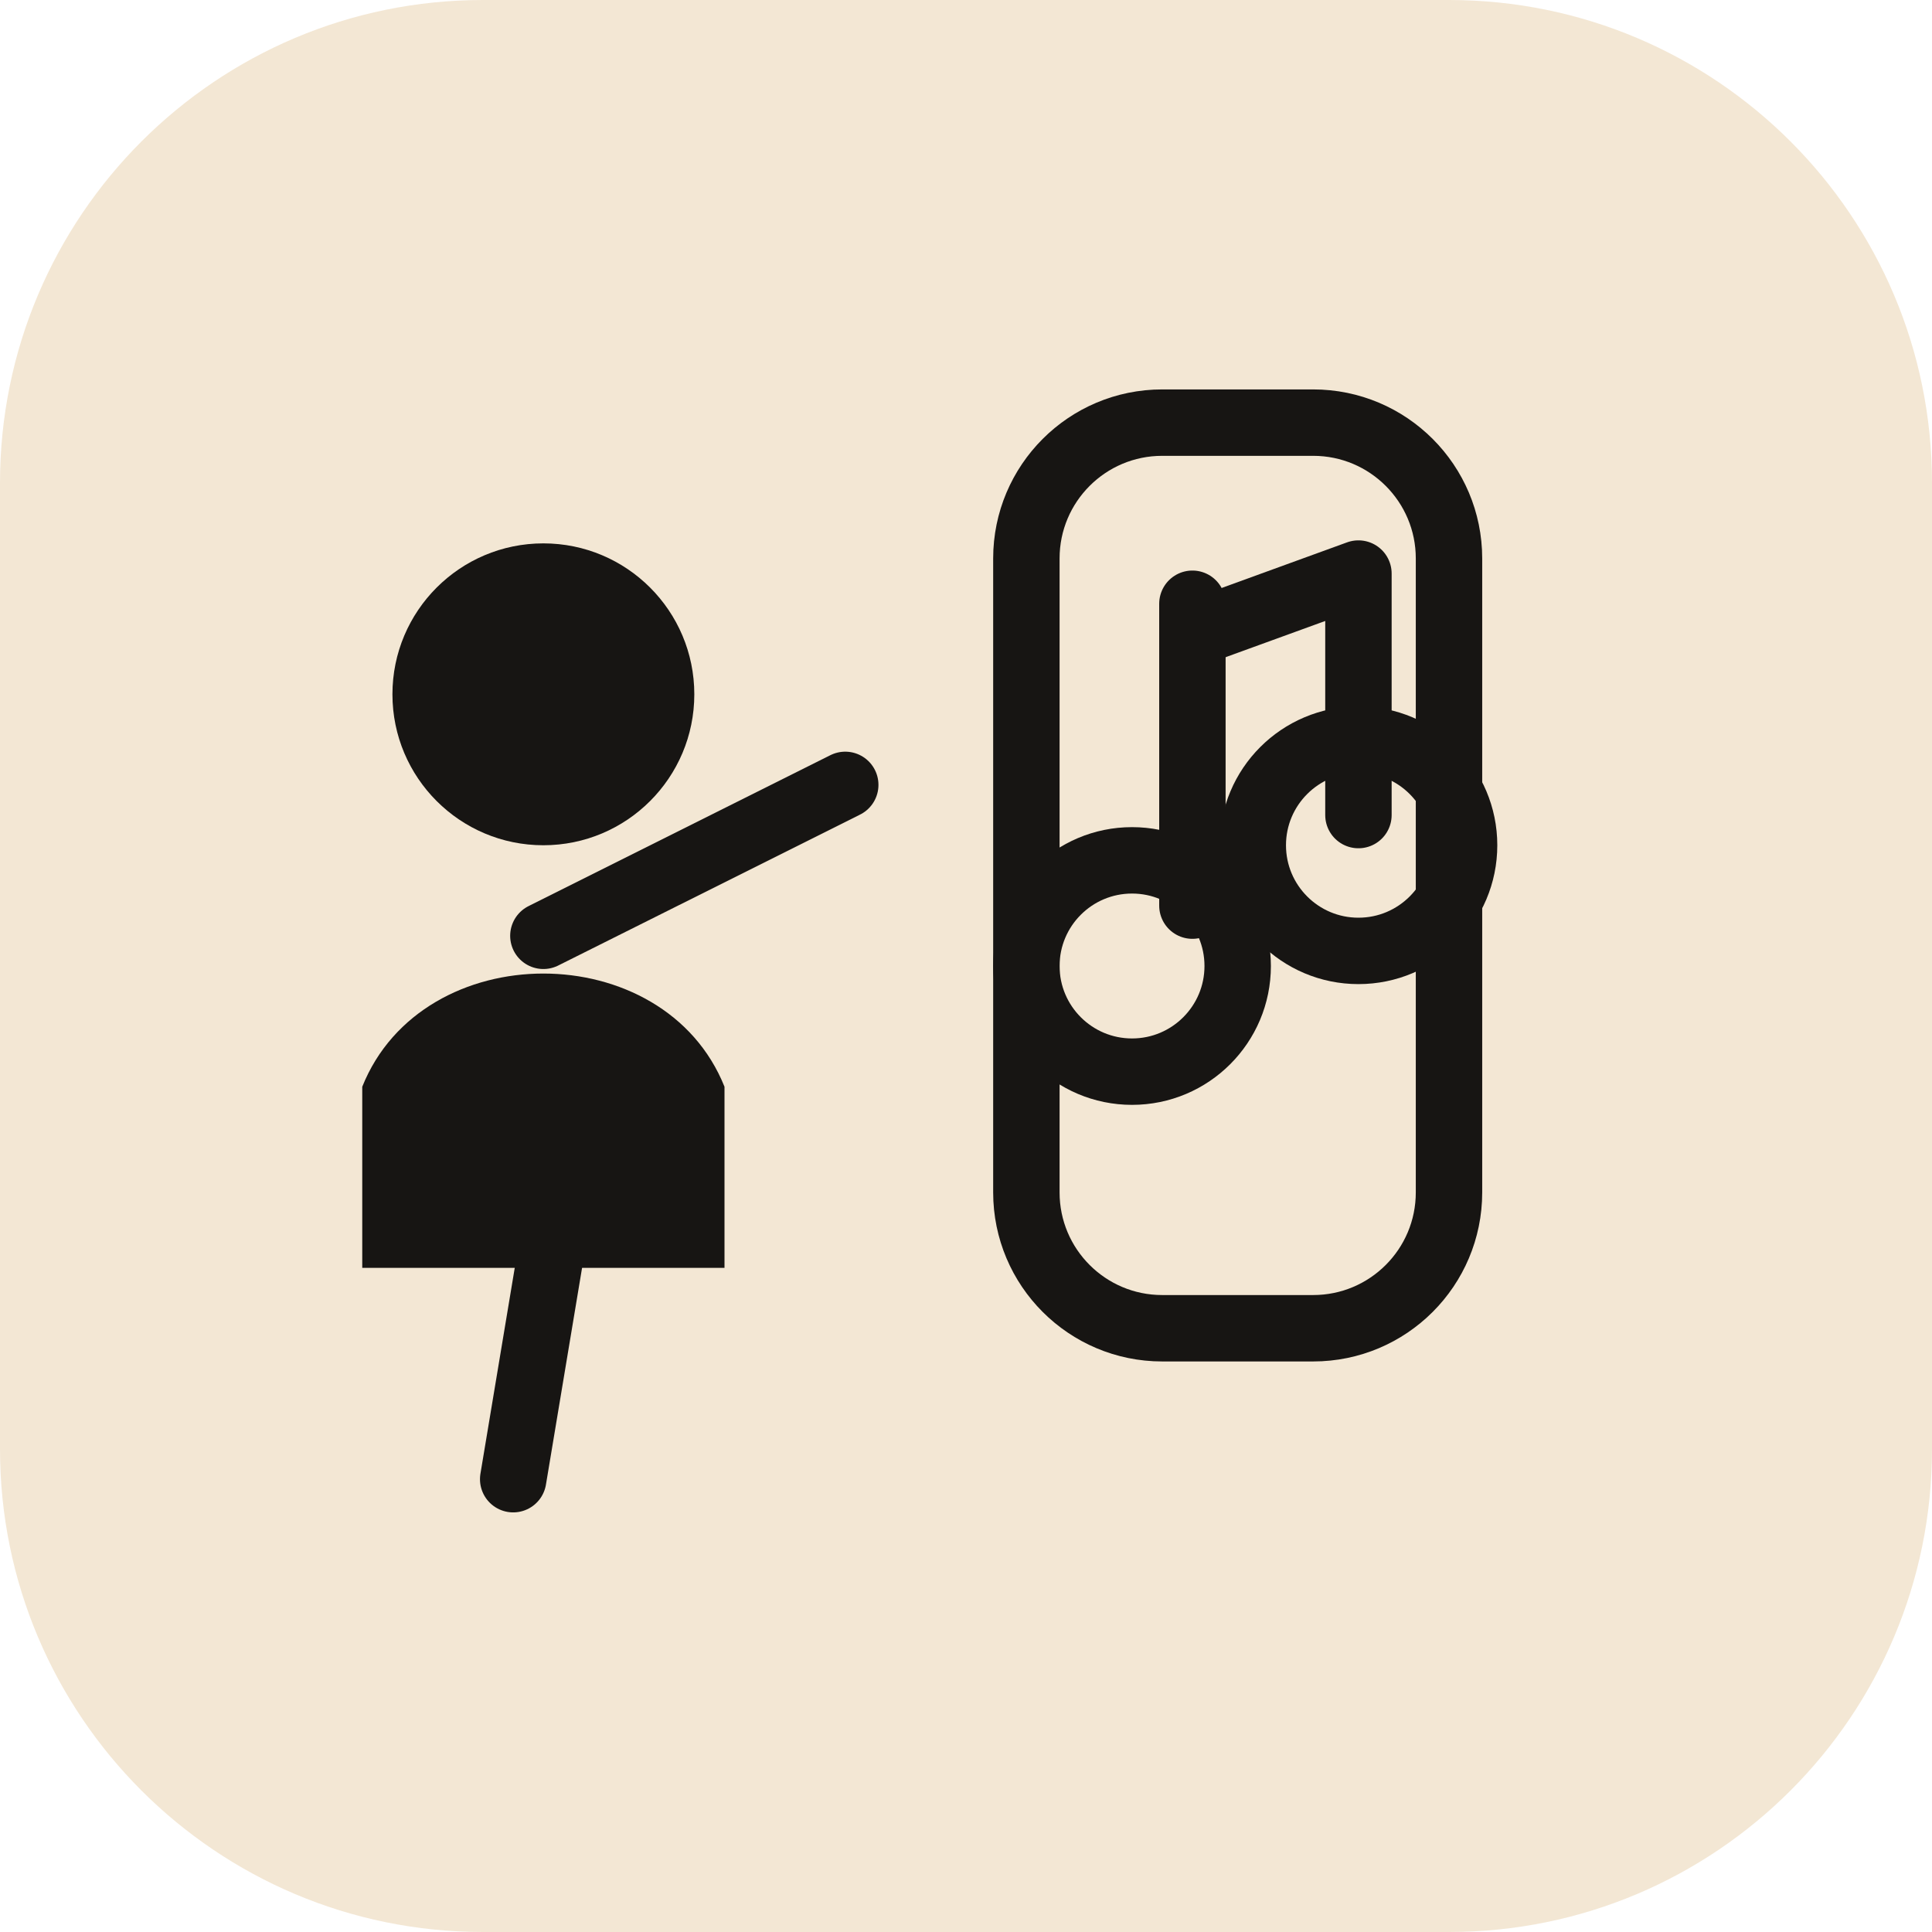
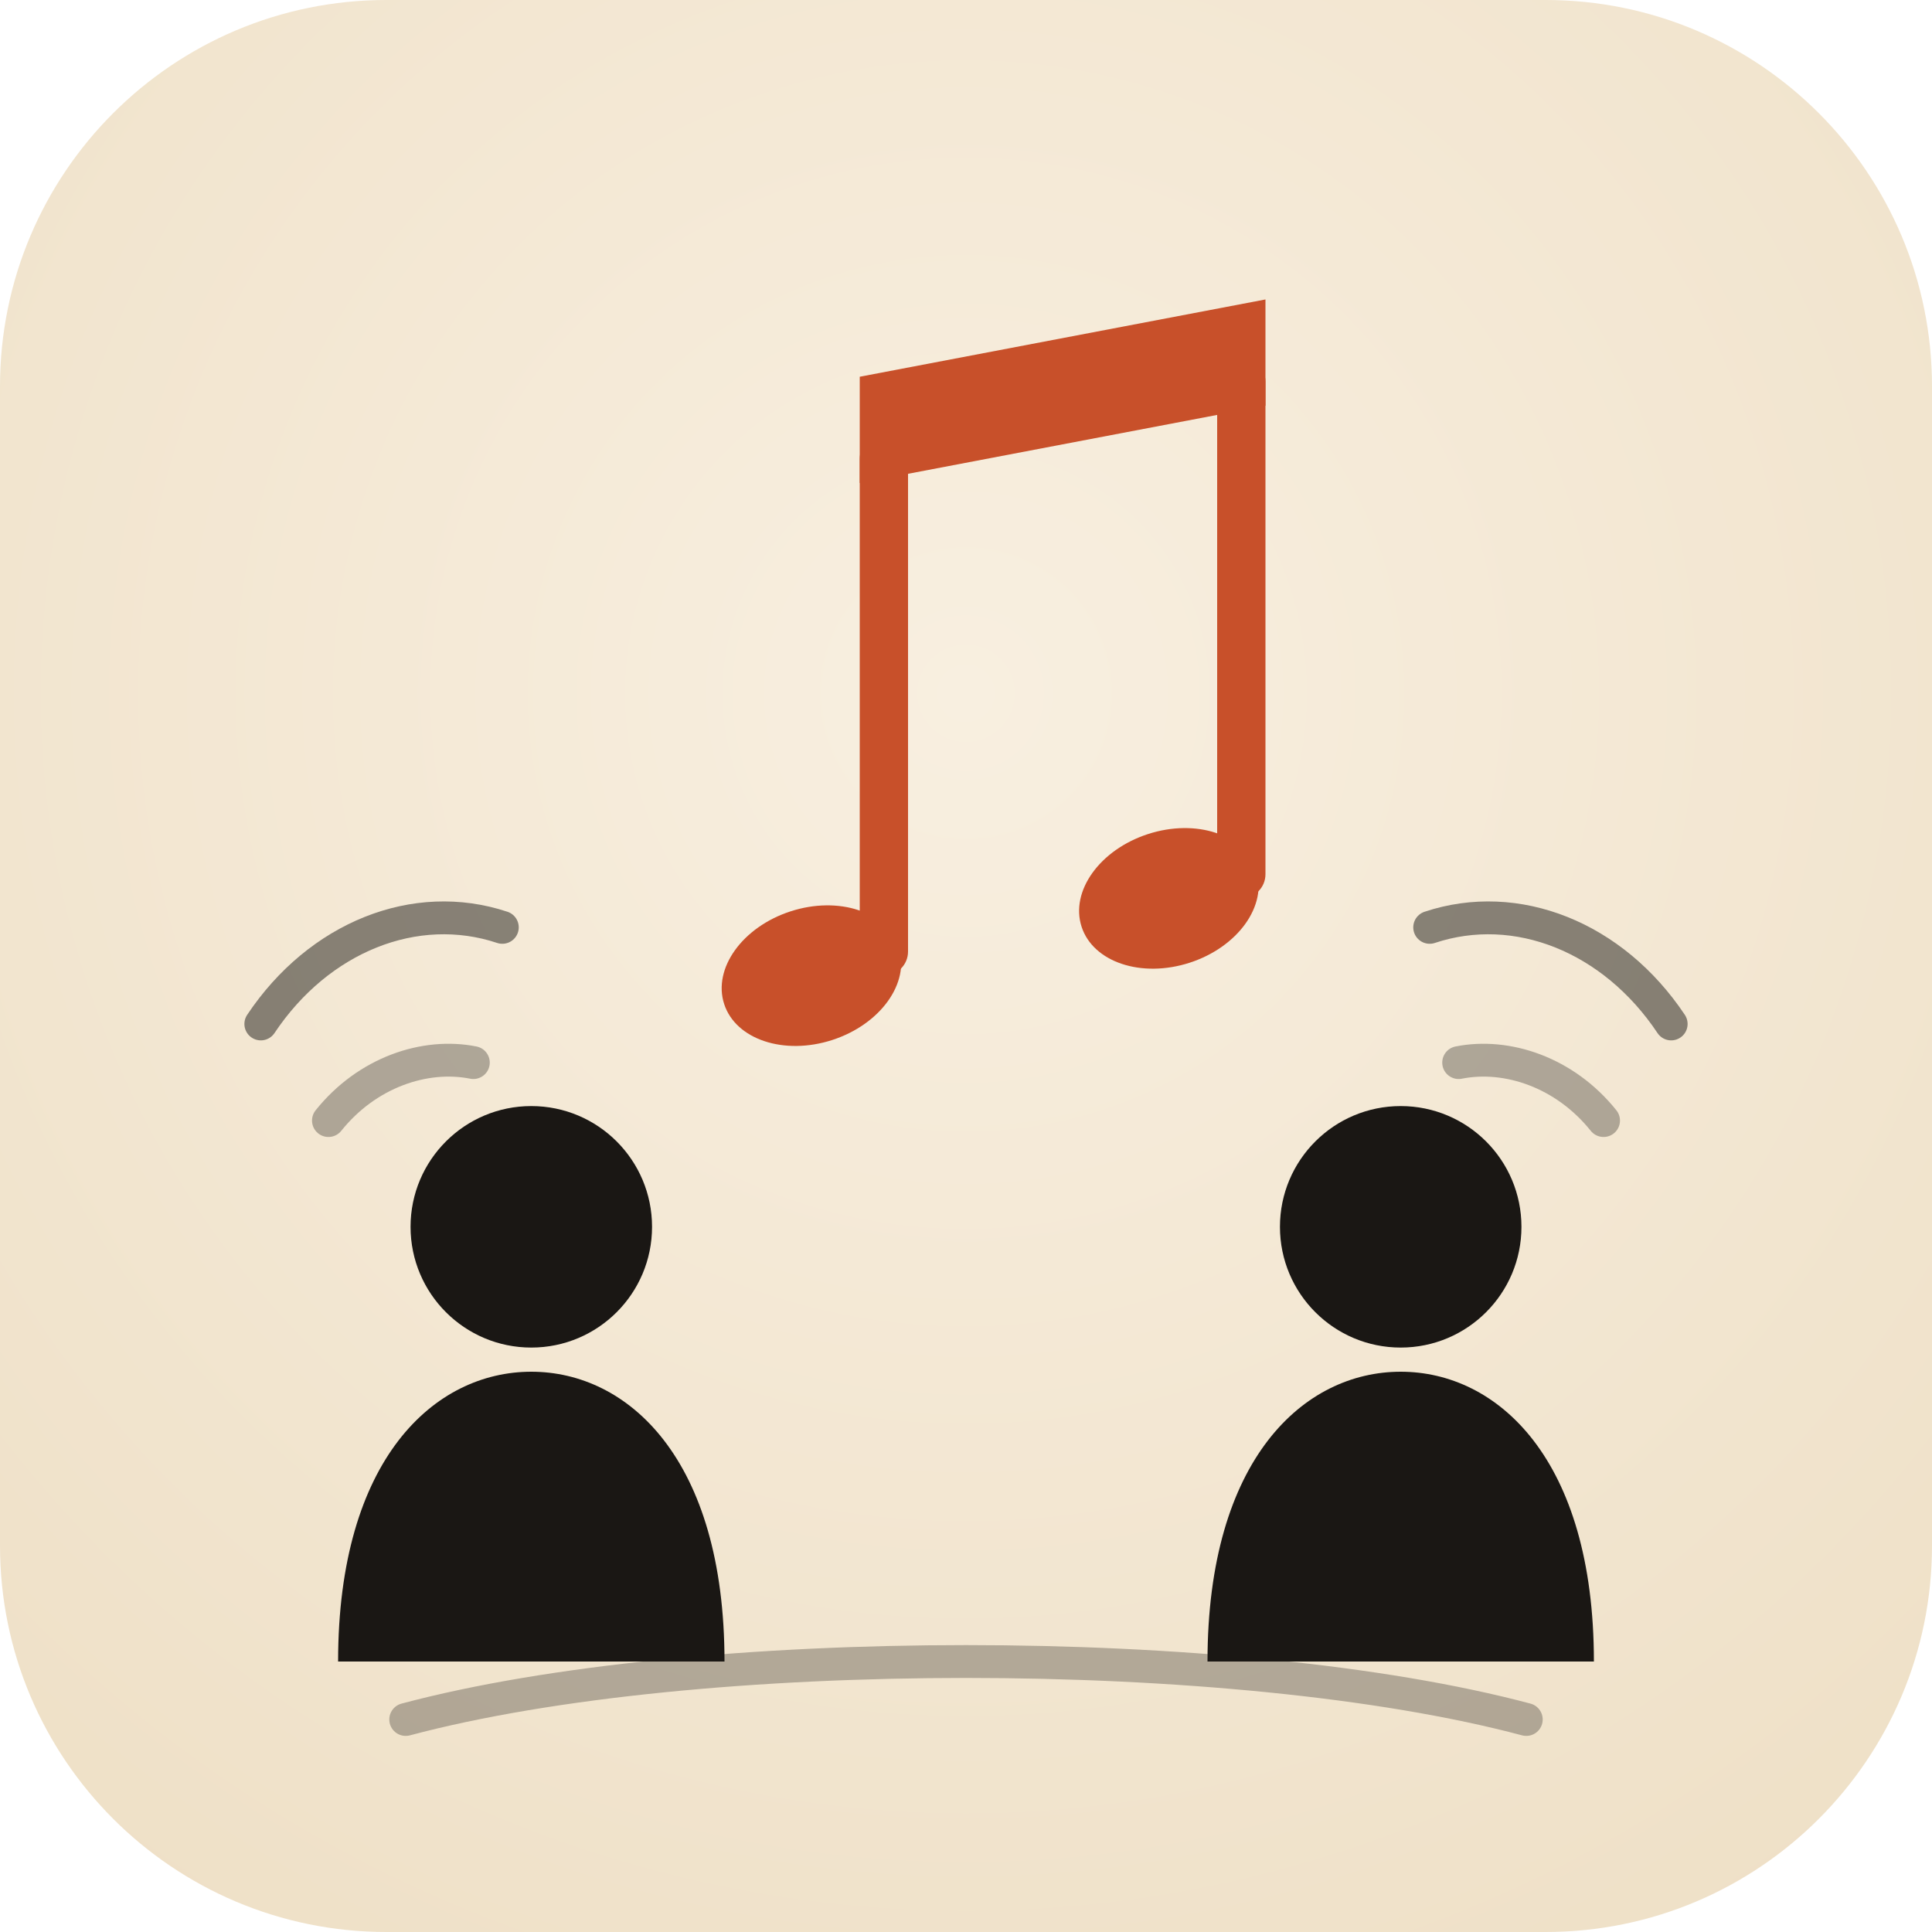
- <svg xmlns="http://www.w3.org/2000/svg" viewBox="0 0 64 64" width="64" height="64" fill="none">
-   <rect width="64" height="64" rx="16" fill="#F3E7D4" />
-   <g stroke="#171513" stroke-width="2.2" stroke-linecap="round" stroke-linejoin="round">
-     <rect x="34" y="14" width="14" height="30" rx="4.5" />
-     <path d="M39.5 20V30" />
-     <path d="M39.5 21L45 19V27" />
-     <circle cx="37.5" cy="32" r="3.5" />
-     <circle cx="45" cy="28" r="3.5" />
-     <path d="M17 49L19 37" />
-     <path d="M18 31L28 26" />
+ <svg xmlns="http://www.w3.org/2000/svg" width="200" height="200" viewBox="0 0 200 200" fill="none">
+   <defs>
+     <radialGradient id="harmon-paper" cx="50%" cy="36%" r="80%">
+       <stop offset="0%" stop-color="#F8EFE0" />
+       <stop offset="100%" stop-color="#EEDFC5" />
+     </radialGradient>
+   </defs>
+   <rect width="200" height="200" rx="40" fill="url(#harmon-paper)" />
+   <g fill="#C8502A">
+     <path d="M89 50L131 42V31L89 39Z" />
+     <rect x="89" y="45" width="5" height="56" rx="2.5" />
+     <rect x="126" y="37" width="5" height="56" rx="2.5" />
+     <ellipse cx="84" cy="101" rx="9.5" ry="7" transform="rotate(-18 84 101)" />
+     <ellipse cx="121" cy="93" rx="9.5" ry="7" transform="rotate(-18 121 93)" />
  </g>
-   <g fill="#171513">
-     <circle cx="18" cy="23" r="5" />
-     <path d="M12 36C14 31 22 31 24 36V42H12V36Z" />
+   <g fill="#1A1714">
+     <circle cx="55" cy="127" r="12.5" />
+     <path d="M35 172C35 151 45 142 55 142C65 142 75 151 75 172Z" />
+     <circle cx="145" cy="127" r="12.5" />
+     <path d="M125 172C125 151 135 142 145 142C155 142 165 151 165 172Z" />
  </g>
+   <g stroke="#1A1714" stroke-width="3.4" stroke-linecap="round">
+     <path d="M27 106C33 97 43 93 52 96" opacity="0.5" />
+     <path d="M34 116C38 111 44 109 49 110" opacity="0.32" />
+     <path d="M173 106C167 97 157 93 148 96" opacity="0.5" />
+     <path d="M166 116C162 111 156 109 151 110" opacity="0.32" />
+   </g>
+   <path d="M42 178C72 170 128 170 158 178" stroke="#1A1714" stroke-width="3.4" stroke-linecap="round" opacity="0.3" />
</svg>
